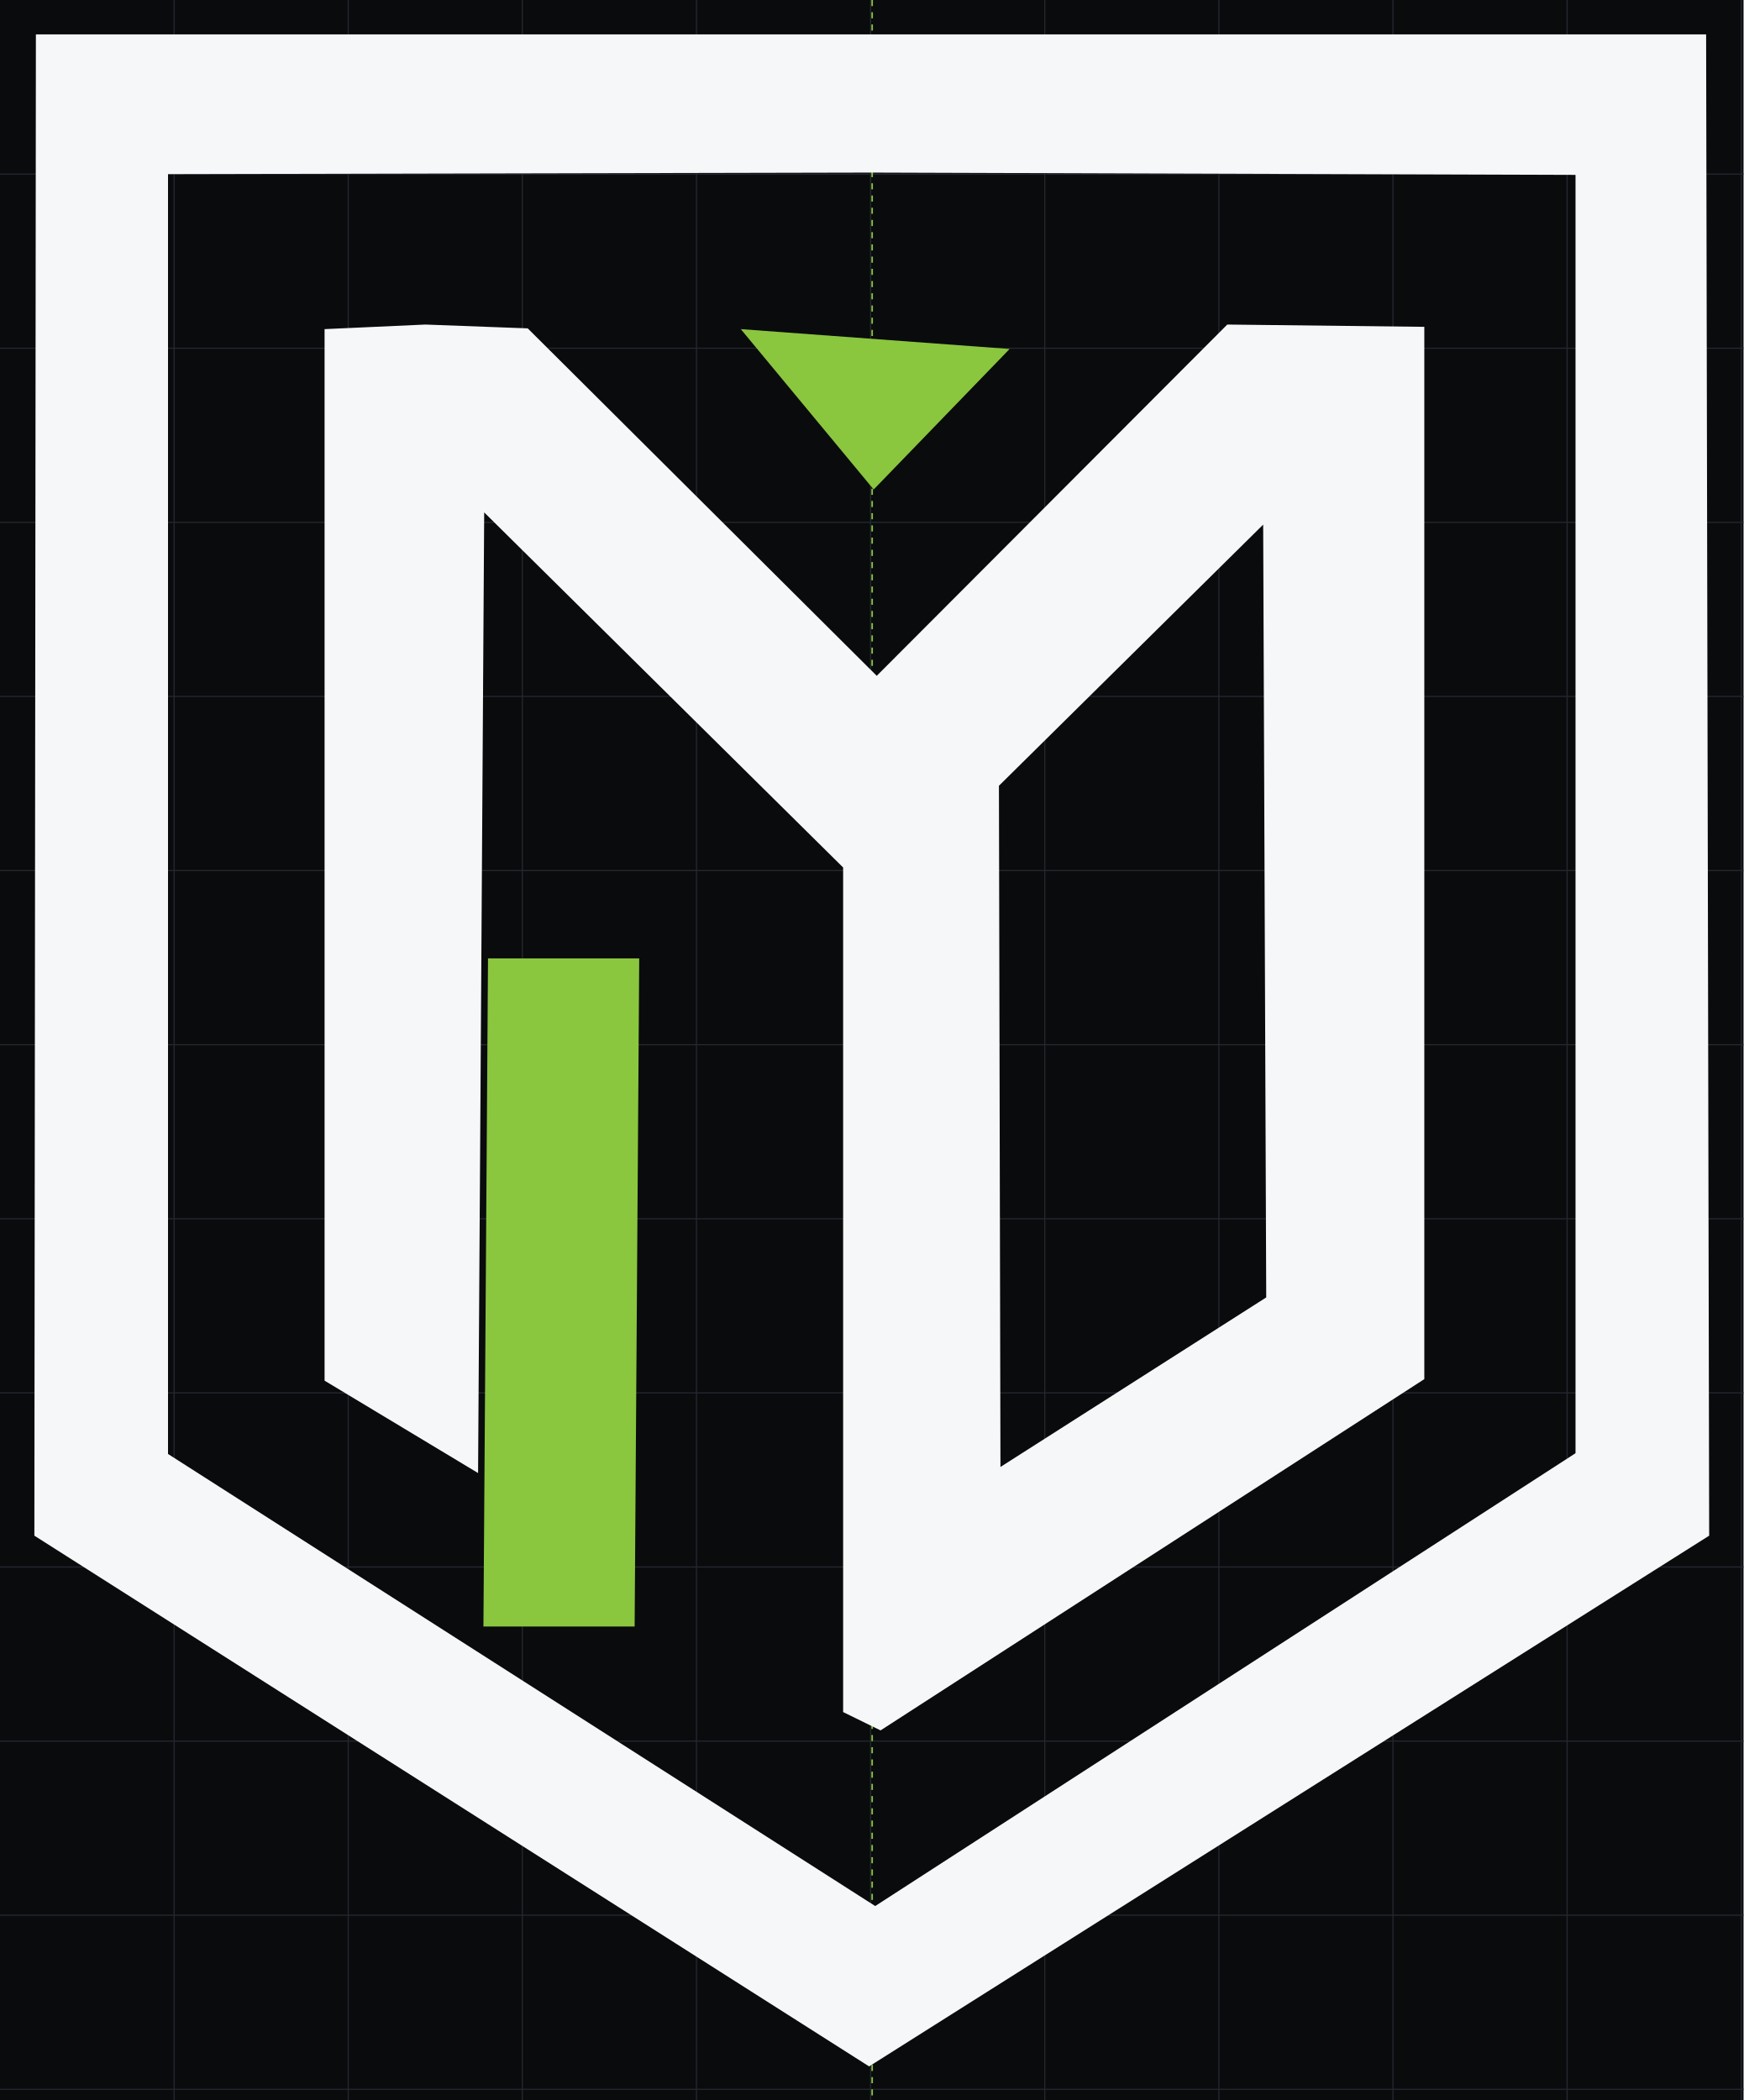
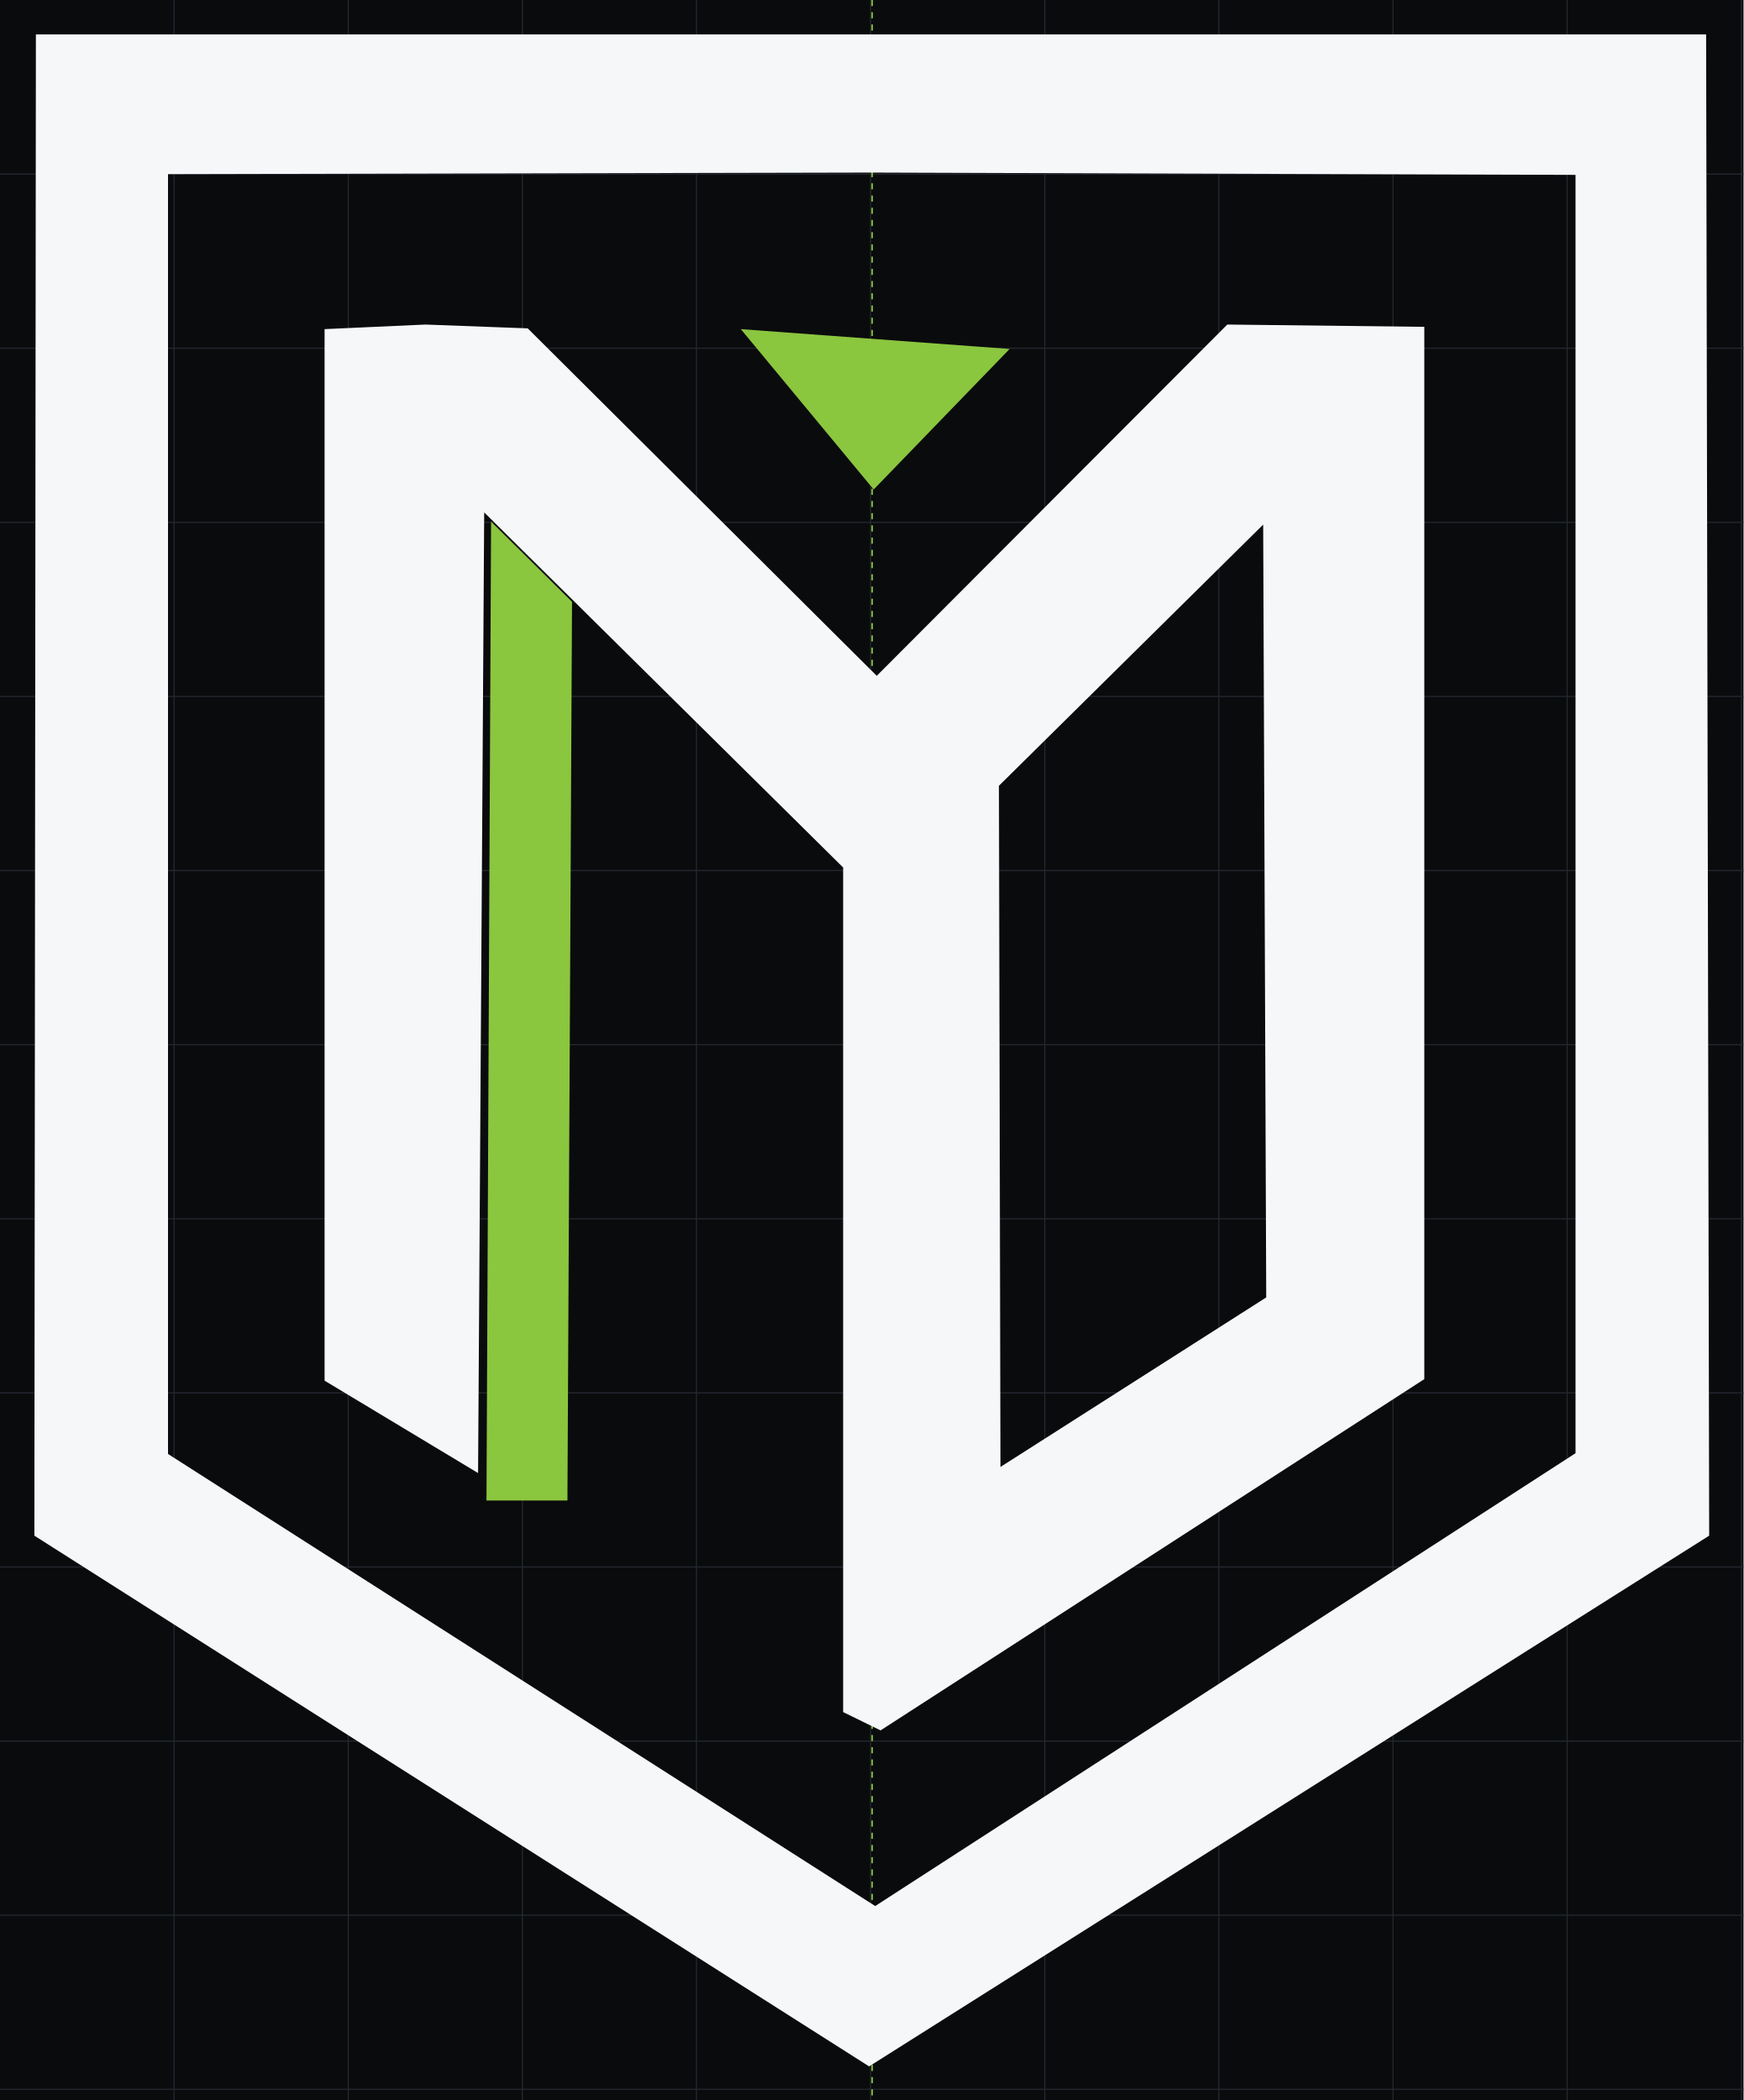
<svg xmlns="http://www.w3.org/2000/svg" viewBox="0 0 2283 2750" role="img" aria-label="The Match Day Club shield construction">
  <defs>
    <path id="pi" fill-rule="evenodd" d="M2363 200 L176 200 L174 2166 L1267 2861 L2367 2166Z M1270 381 L349 383 L349 2059 L1275 2651 L2192 2058 L2192 384Z M686 580 L554 586 L554 1963 L755 2084 L763 826 L1233 1291 L1233 2397 L1282 2421 L1994 1961 L1994 583 L1736 580 L1277 1040 L820 585Z M1783 842 L1437 1184 L1439 2076 L1787 1854Z" />
-     <path id="pg" d="M1099 586 L1273 796 L1451 612Z M768 1410 L966 1410 L960 2285 L762 2285Z" />
+     <path id="pg" d="M1099 586 L1273 796 L1451 612Z M772 838 L878 943 L872 2120 L766 2120Z" />
    <path id="pd" d="" />
  </defs>
  <rect width="2283" height="2750" fill="#0A0B0D" />
  <path d="M228 0 V2750 M456 0 V2750 M684 0 V2750 M912 0 V2750 M1140 0 V2750 M1368 0 V2750 M1596 0 V2750 M1824 0 V2750 M2052 0 V2750 M2280 0 V2750 M0 228 H2283 M0 456 H2283 M0 684 H2283 M0 912 H2283 M0 1140 H2283 M0 1368 H2283 M0 1596 H2283 M0 1824 H2283 M0 2052 H2283 M0 2280 H2283 M0 2508 H2283 M0 2736 H2283 " stroke="#23282F" stroke-width="1.5" fill="none" />
  <line x1="1142" y1="0" x2="1142" y2="2750" stroke="#8BC63F" stroke-width="2" stroke-dasharray="8 8" />
  <g transform="translate(-129 -155)">
    <use href="#pi" fill="#F5F7F8" />
    <use href="#pg" fill="#8BC63F" />
    <use href="#pd" fill="#6AA62E" />
  </g>
</svg>
